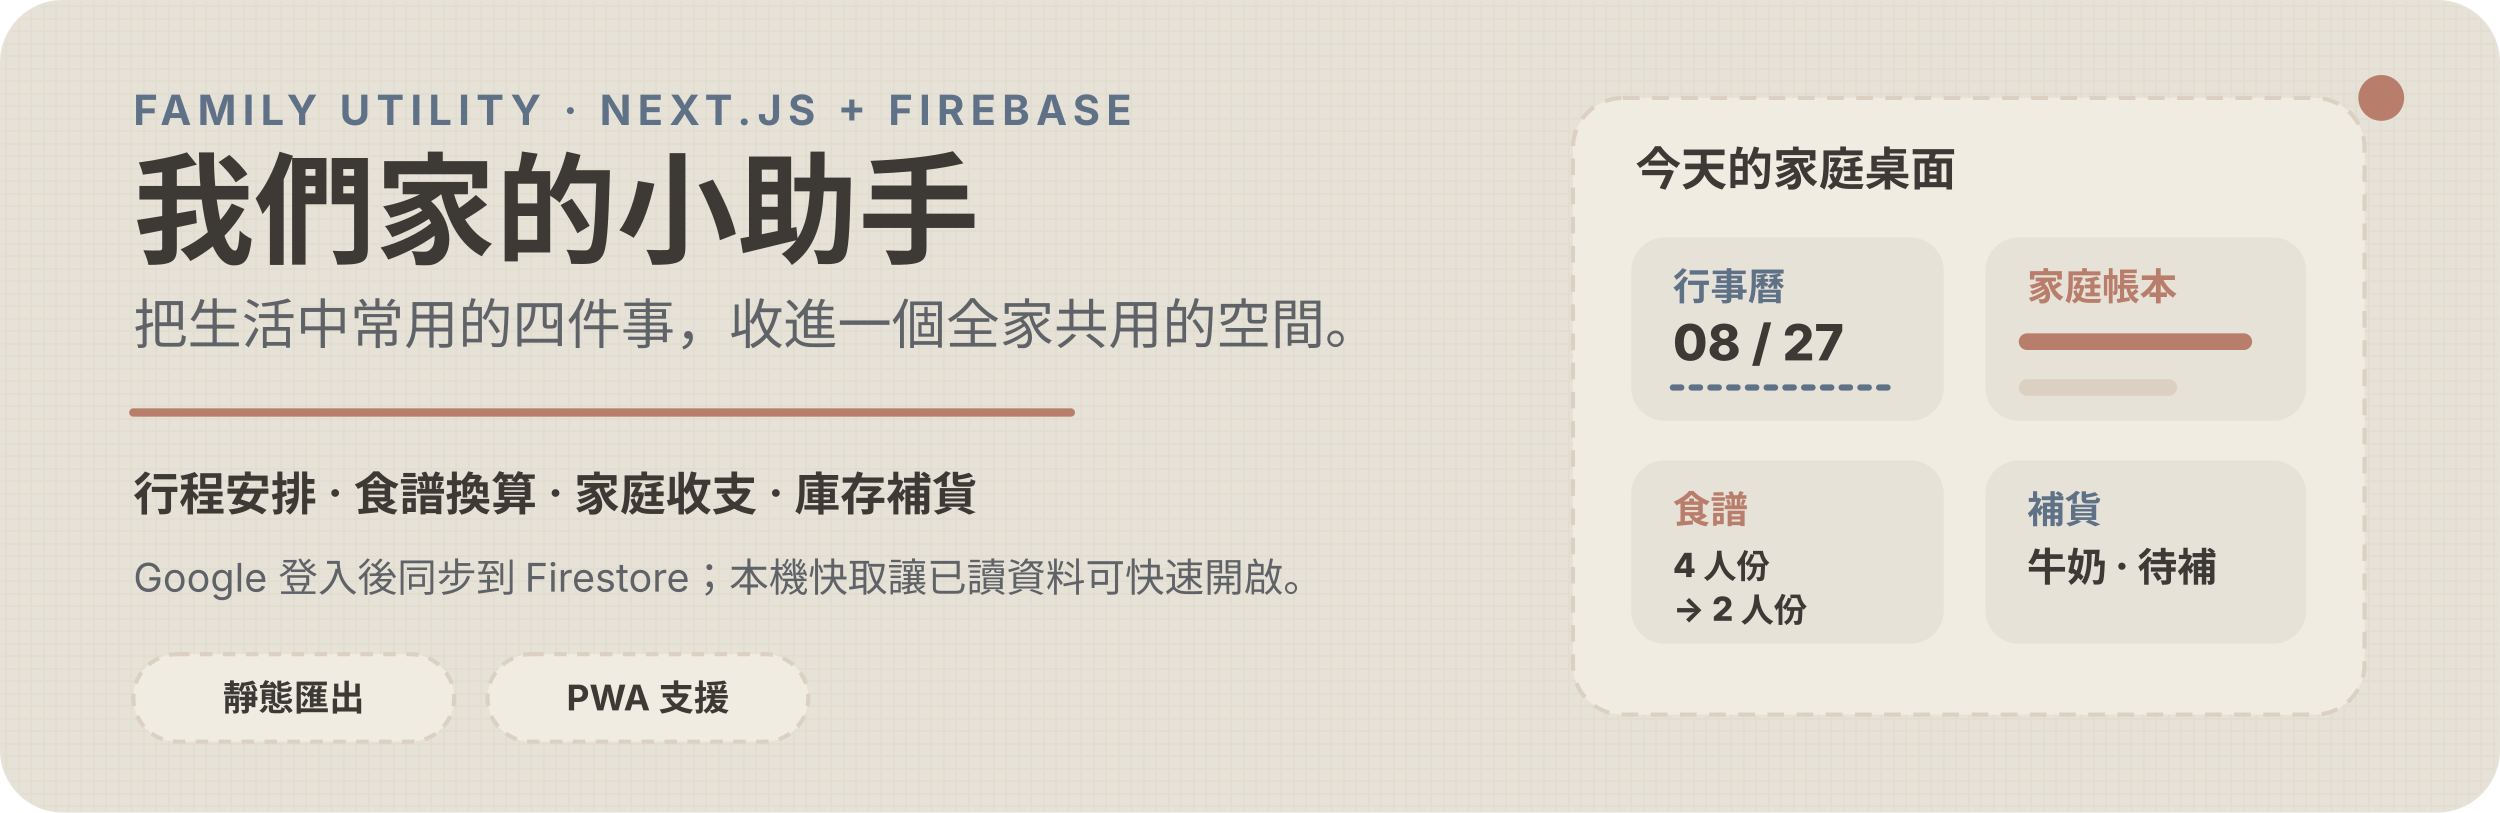
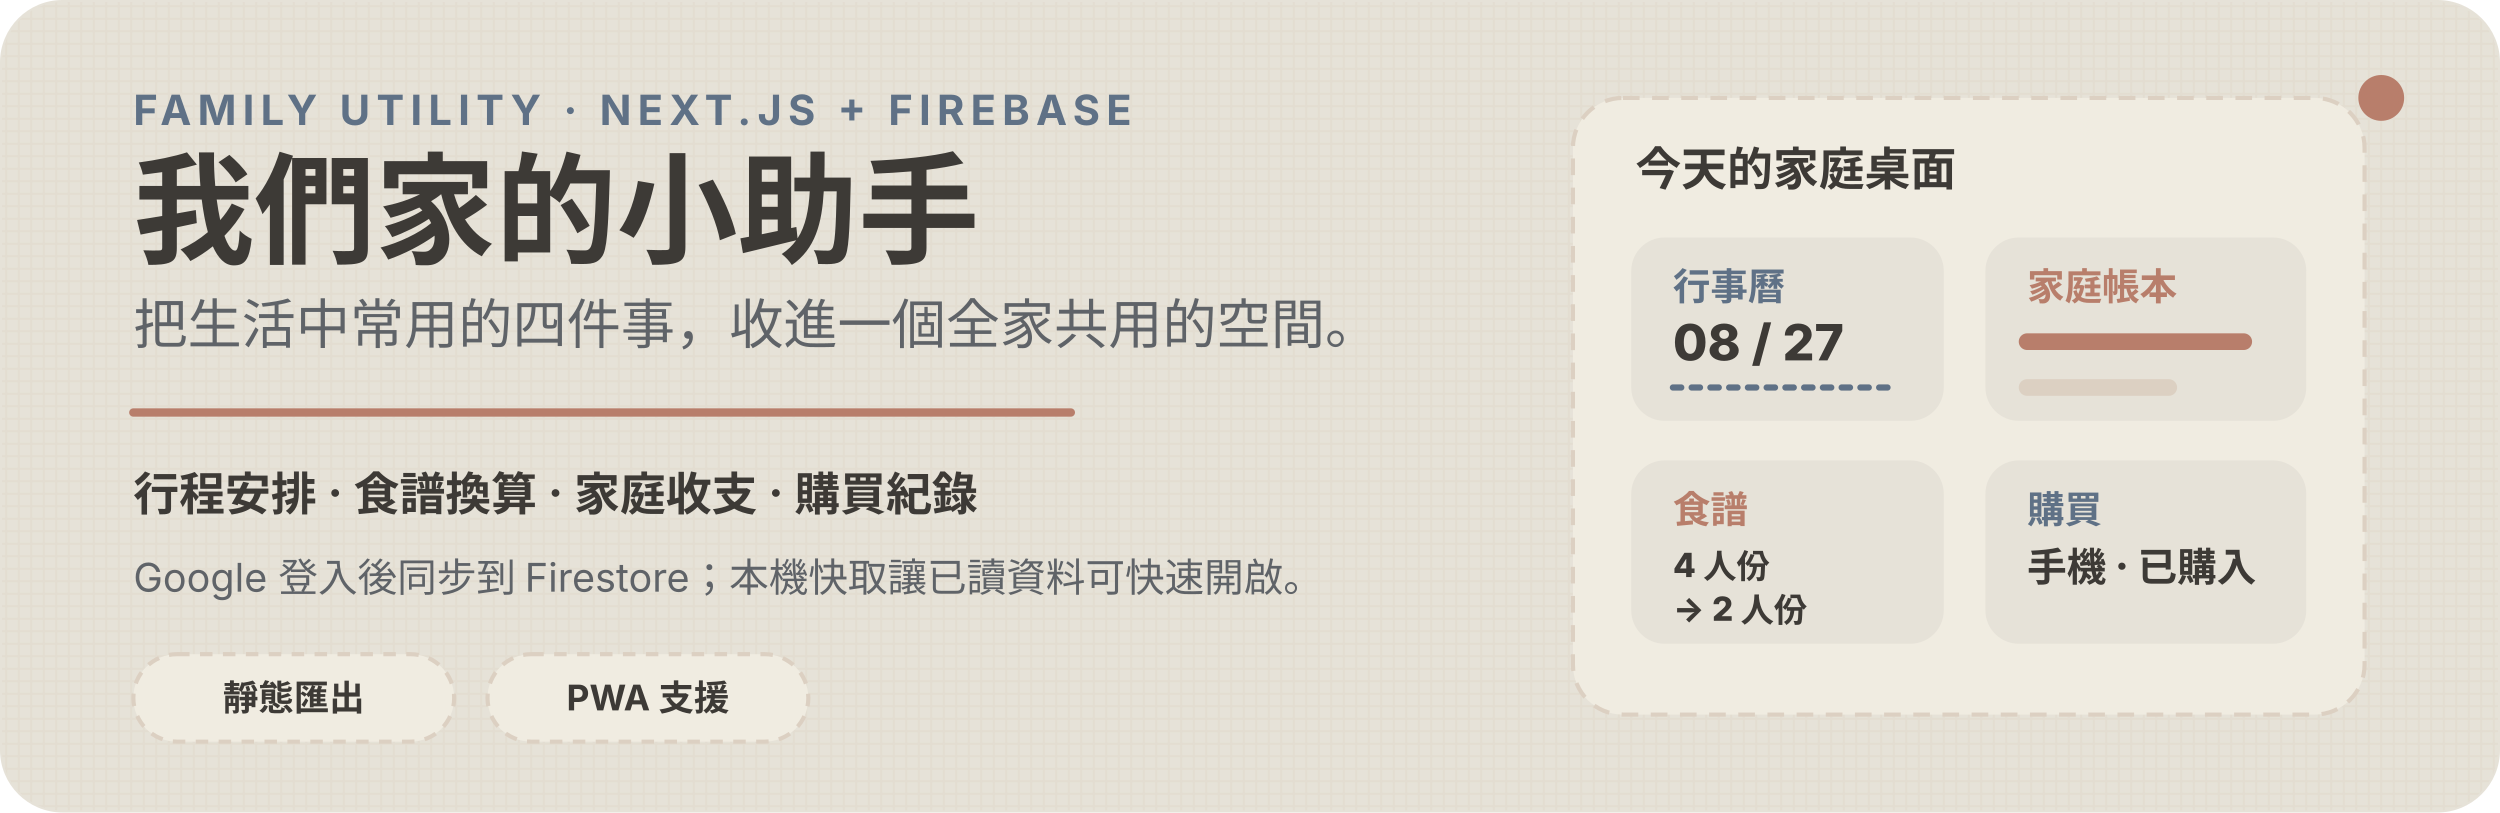
<svg xmlns="http://www.w3.org/2000/svg" width="1200" height="390" viewBox="0 0 1200 390" role="img" aria-labelledby="title desc">
  <defs>
    <pattern id="weave" width="12" height="12" patternUnits="userSpaceOnUse">
      <path d="M0 3h12M0 9h12M3 0v12M9 0v12" fill="none" stroke="#dcd0c2" stroke-opacity=".42" stroke-width="1" />
    </pattern>
  </defs>
  <rect width="1200" height="390" rx="30" fill="#e6e2d8" />
  <rect x="1" y="1" width="1198" height="388" rx="29" fill="url(#weave)" opacity=".72" />
  <g transform="translate(64 60)" font-family="-apple-system,BlinkMacSystemFont,'Segoe UI','PingFang TC',sans-serif">
    <text fill="#5f7186" font-size="20" font-weight="700" letter-spacing="3">FAMILY UTILITY · NEXT.JS + FIREBASE</text>
    <text y="62" fill="#3d3a36" font-size="58" font-weight="800">我們家的小助手</text>
    <text y="105" fill="#5f6368" font-size="26">把生活中常用的四件事，收進一個全家共用的空間。</text>
    <path d="M0 138h450" stroke="#b87e6b" stroke-width="4" stroke-linecap="round" />
-     <text y="185" fill="#3d3a36" font-size="22" font-weight="700">行程安排 · 食譜換算 · 家庭收支 · 庫存補貨</text>
+     <text y="185" fill="#3d3a36" font-size="22" font-weight="700">行程安排 · 食譜換算 · 家庭收支 · 購買紀錄</text>
    <text y="224" fill="#5f6368" font-size="19">Google 登入後同步到 Firestore；本機快取讓已讀資料可快速開啟。</text>
    <g transform="translate(0 254)">
      <rect width="154" height="42" rx="21" fill="#f0ece1" stroke="#dcd0c2" stroke-width="2" stroke-dasharray="6 5" />
      <text x="77" y="27" text-anchor="middle" fill="#3d3a36" font-size="17" font-weight="700">靜態匯出</text>
      <rect x="170" width="154" height="42" rx="21" fill="#f0ece1" stroke="#dcd0c2" stroke-width="2" stroke-dasharray="6 5" />
      <text x="247" y="27" text-anchor="middle" fill="#3d3a36" font-size="17" font-weight="700">PWA 支援</text>
    </g>
  </g>
  <g transform="translate(755 47)" font-family="-apple-system,BlinkMacSystemFont,'Segoe UI','PingFang TC',sans-serif">
    <rect width="380" height="296" rx="24" fill="#f0ece1" stroke="#dcd0c2" stroke-width="2" stroke-dasharray="8 6" />
    <text x="30" y="42" fill="#3d3a36" font-size="22" font-weight="800">今天的家庭桌面</text>
    <g transform="translate(28 67)">
      <rect width="150" height="88" rx="16" fill="#e6e2d8" />
      <rect x="170" width="154" height="88" rx="16" fill="#e6e2d8" />
      <text x="20" y="30" fill="#5f7186" font-size="18" font-weight="800">行事曆</text>
      <text x="20" y="59" fill="#3d3a36" font-size="24" font-weight="800">08 / 27</text>
      <path d="M20 72h104" stroke="#5f7186" stroke-width="3" stroke-linecap="round" stroke-dasharray="4 5" />
      <text x="190" y="30" fill="#b87e6b" font-size="18" font-weight="800">家庭帳本</text>
      <path d="M190 50h104" stroke="#b87e6b" stroke-width="8" stroke-linecap="round" />
      <path d="M190 72h68" stroke="#dcd0c2" stroke-width="8" stroke-linecap="round" />
    </g>
    <g transform="translate(28 174)">
      <rect width="150" height="88" rx="16" fill="#e6e2d8" />
      <rect x="170" width="154" height="88" rx="16" fill="#e6e2d8" />
      <text x="20" y="30" fill="#b87e6b" font-size="18" font-weight="800">食譜</text>
      <text x="20" y="56" fill="#3d3a36" font-size="16" font-weight="800">4 人份</text>
      <text x="20" y="77" fill="#3d3a36" font-size="16" font-weight="800">→ 2 人份</text>
-       <text x="190" y="30" fill="#5f7186" font-size="18" font-weight="800">補貨</text>
-       <text x="190" y="58" fill="#3d3a36" font-size="19" font-weight="800">牛奶 · 待補</text>
+       <text x="190" y="30" fill="#5f7186" font-size="18" font-weight="800">購買</text>
+       <text x="190" y="58" fill="#3d3a36" font-size="19" font-weight="800">手機 · 已購入</text>
    </g>
  </g>
  <circle cx="1143" cy="47" r="11" fill="#b87e6b" />
</svg>
